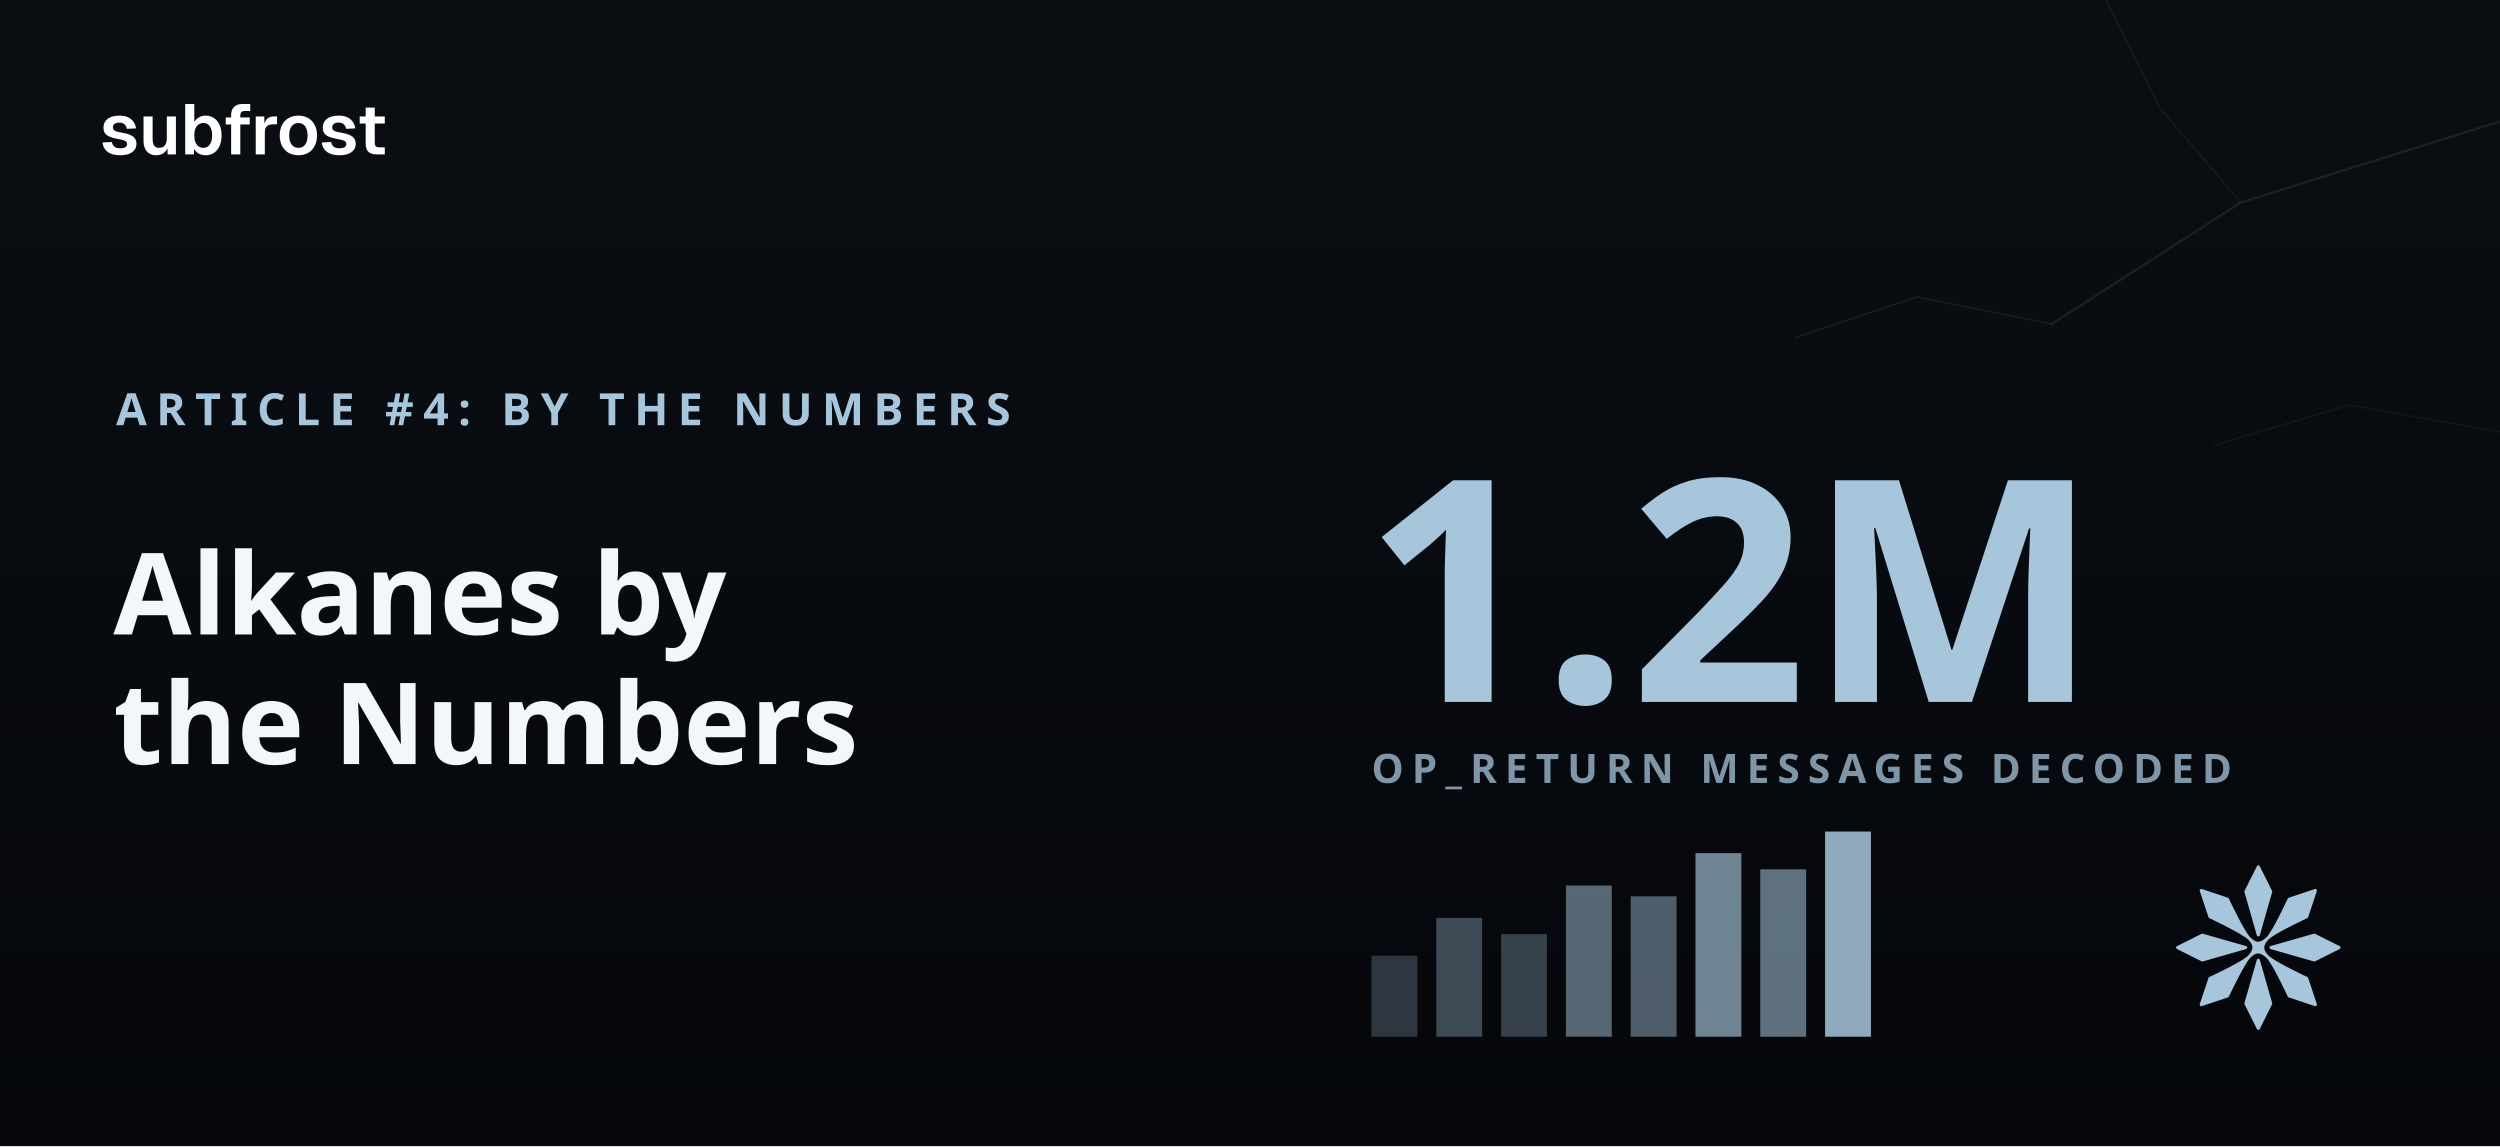
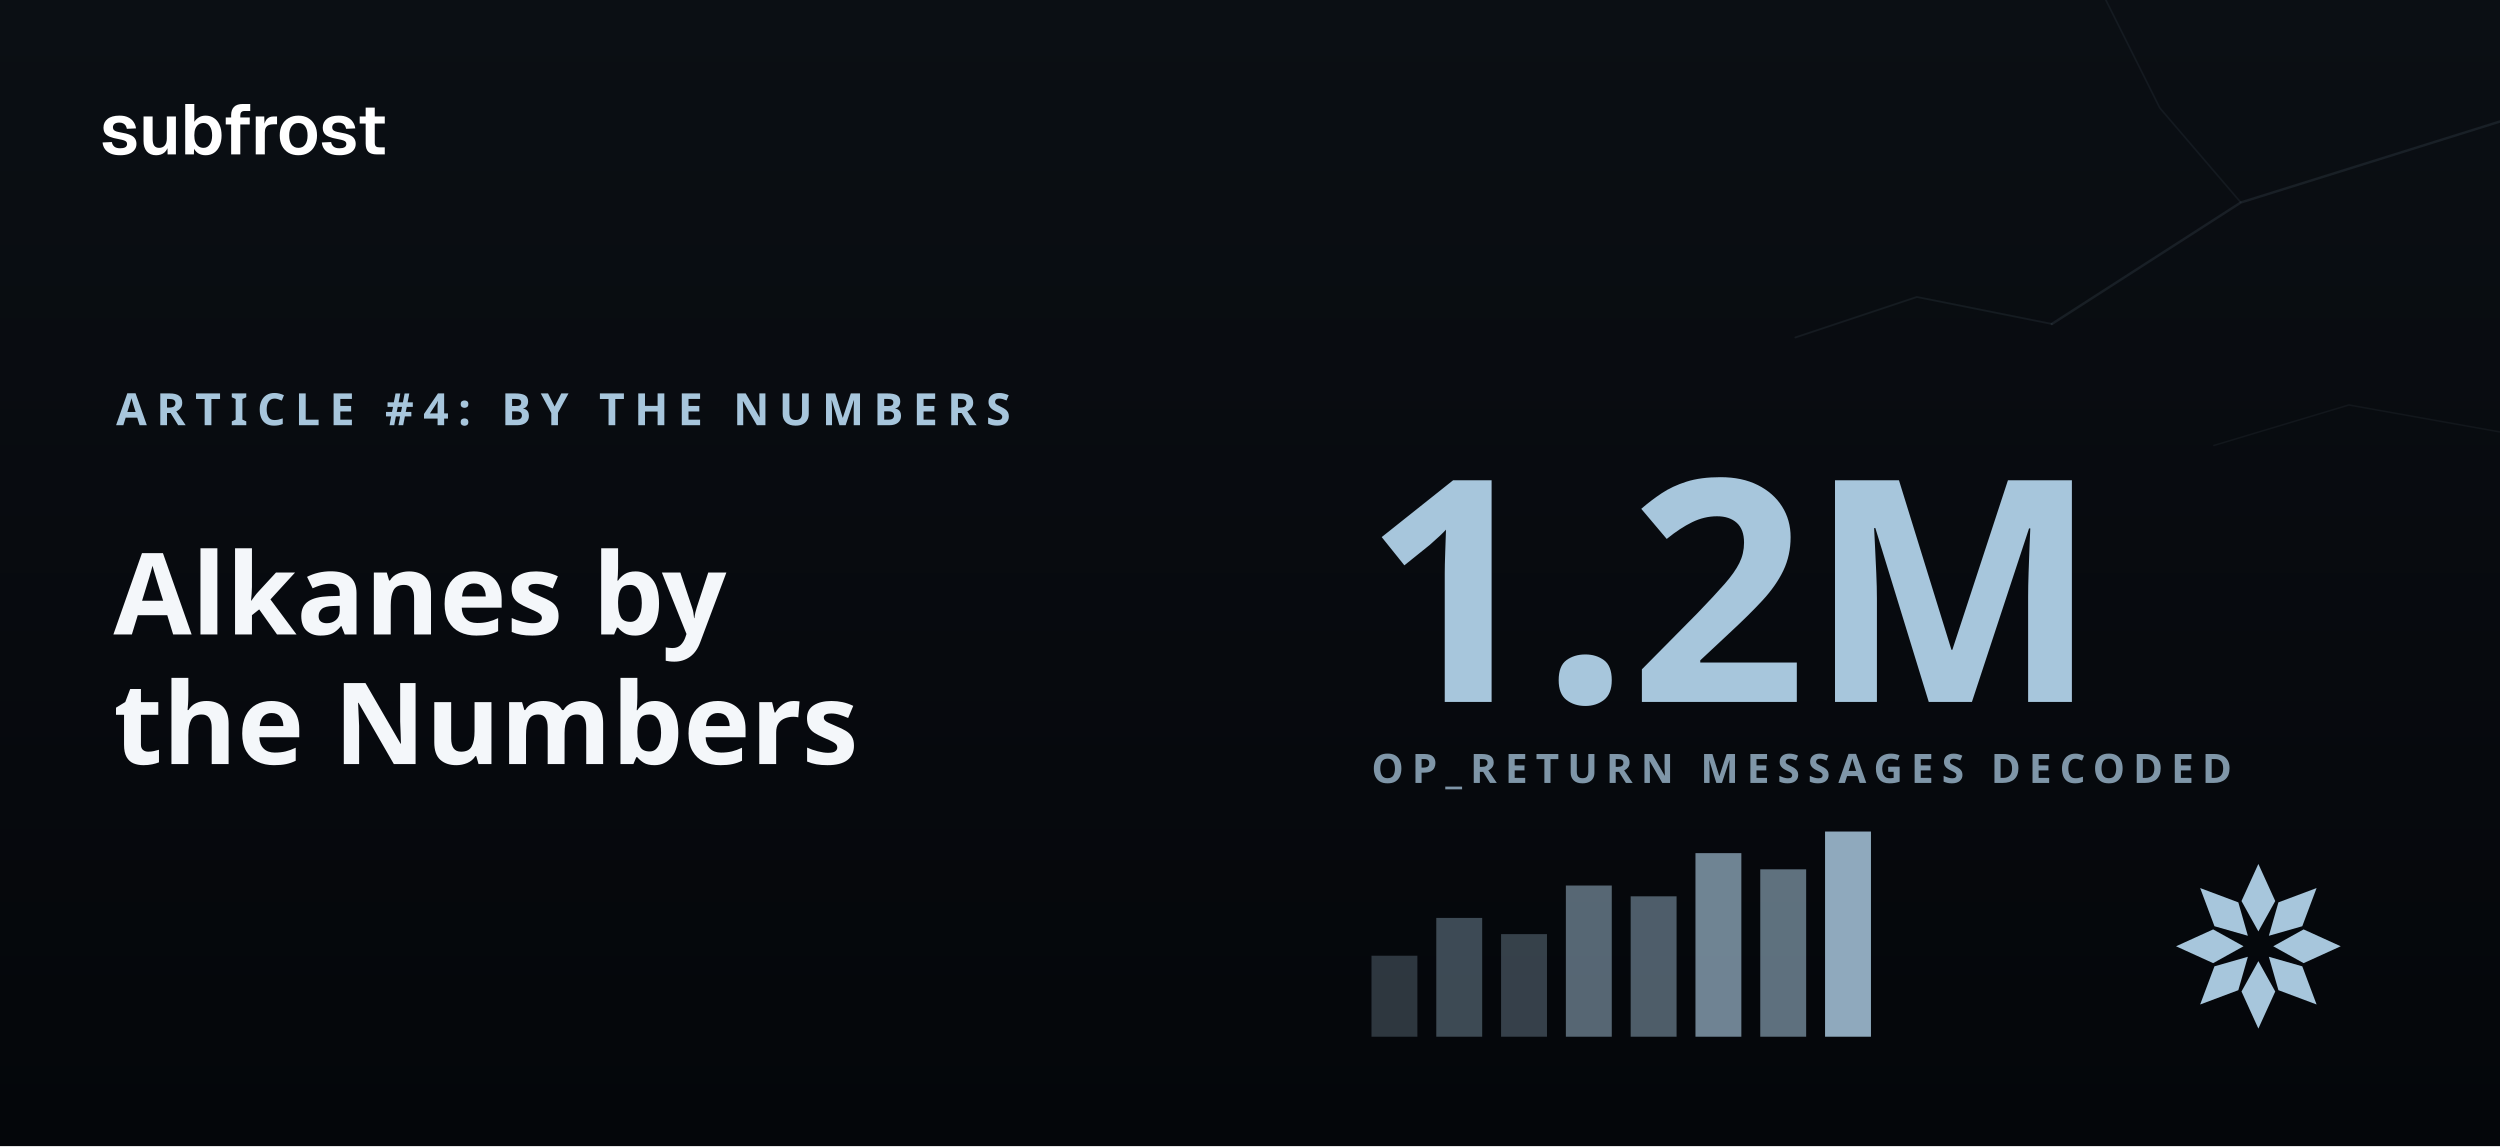
<svg xmlns="http://www.w3.org/2000/svg" width="1852" height="849" viewBox="0 0 1852 849">
  <defs>
    <linearGradient id="bg" x1="0" y1="0" x2="0" y2="1">
      <stop offset="0" stop-color="#0B0F14" />
      <stop offset="1" stop-color="#04060A" />
    </linearGradient>
  </defs>
  <rect x="0" y="0" width="1852" height="849" fill="url(#bg)" />
  <g stroke="#A7C6DC" fill="none" stroke-linecap="round">
    <path d="M1852 90 L1660 150 L1520 240" stroke-width="1.8" opacity="0.10" />
    <path d="M1660 150 L1600 80 L1560 0" stroke-width="1.2" opacity="0.07" />
    <path d="M1520 240 L1420 220 L1330 250" stroke-width="1.3" opacity="0.08" />
    <path d="M1852 320 L1740 300 L1640 330" stroke-width="1.1" opacity="0.06" />
  </g>
  <g transform="translate(6.8,68.3) scale(0.188)">
    <path d="M437.391 248.417C422.655 248.417 410.25 246.272 400.177 241.982C390.291 237.692 382.643 231.722 377.234 224.075C371.824 216.427 368.746 207.753 368 198.053L404.654 196.374C405.96 204.209 409.224 210.271 414.447 214.561C419.67 218.852 427.412 220.997 437.671 220.997C446.065 220.997 452.594 219.691 457.257 217.079C462.107 214.281 464.532 209.991 464.532 204.209C464.532 200.851 463.693 198.053 462.014 195.814C460.335 193.576 457.164 191.617 452.5 189.939C447.837 188.26 440.935 186.581 431.795 184.902C416.499 182.291 404.468 179.12 395.701 175.389C386.933 171.472 380.684 166.622 376.954 160.839C373.41 155.057 371.638 147.875 371.638 139.294C371.638 125.304 376.954 114.019 387.586 105.438C398.405 96.671 414.168 92.288 434.873 92.288C448.303 92.288 459.589 94.526 468.729 99.003C477.869 103.293 484.958 109.262 489.994 116.91C495.217 124.372 498.481 132.952 499.787 142.652L463.693 144.331C462.76 139.294 461.081 134.911 458.656 131.18C456.231 127.449 452.967 124.651 448.863 122.786C444.759 120.734 439.909 119.708 434.313 119.708C425.919 119.708 419.577 121.387 415.287 124.745C410.996 128.102 408.851 132.579 408.851 138.175C408.851 142.092 409.784 145.357 411.649 147.968C413.701 150.58 416.966 152.725 421.442 154.404C425.919 155.896 431.888 157.295 439.35 158.601C455.019 161.026 467.33 164.197 476.284 168.114C485.424 171.845 491.859 176.695 495.59 182.664C499.507 188.446 501.466 195.441 501.466 203.649C501.466 213.162 498.761 221.277 493.352 227.992C488.129 234.707 480.667 239.837 470.967 243.381C461.454 246.739 450.262 248.417 437.391 248.417Z" fill="white" />
    <path d="M578.663 248.417C563.554 248.417 551.522 243.474 542.568 233.588C533.801 223.515 529.418 209.618 529.418 191.897V95.645H565.232V182.944C565.232 195.441 567.284 204.675 571.388 210.644C575.678 216.427 582.114 219.318 590.694 219.318C600.394 219.318 607.856 216.147 613.079 209.805C618.488 203.276 621.193 193.856 621.193 181.545V95.645H657.008V245.06H624.271L623.431 203.929L627.908 205.328C625.67 219.504 620.353 230.23 611.959 237.505C603.565 244.78 592.466 248.417 578.663 248.417Z" fill="white" />
    <path d="M773.941 248.417C763.495 248.417 754.355 246.179 746.52 241.702C738.872 237.225 732.903 230.976 728.613 222.955L727.773 245.06H693.638V46.4H729.452V116.91C733.556 110.008 739.432 104.226 747.08 99.562C754.728 94.713 763.681 92.288 773.941 92.288C786.812 92.288 797.911 95.552 807.237 102.081C816.751 108.423 824.026 117.47 829.062 129.222C834.285 140.787 836.896 154.497 836.896 170.352C836.896 186.208 834.285 200.012 829.062 211.763C824.026 223.328 816.751 232.375 807.237 238.904C797.911 245.246 786.812 248.417 773.941 248.417ZM765.827 219.318C776.086 219.318 784.294 215.028 790.449 206.447C796.605 197.68 799.683 185.648 799.683 170.352C799.683 154.87 796.605 142.839 790.449 134.258C784.48 125.677 776.366 121.387 766.106 121.387C758.459 121.387 751.837 123.346 746.24 127.263C740.831 130.994 736.634 136.496 733.649 143.771C730.851 151.046 729.452 159.907 729.452 170.352C729.452 180.425 730.851 189.193 733.649 196.654C736.634 203.929 740.831 209.525 746.24 213.442C751.65 217.359 758.179 219.318 765.827 219.318Z" fill="white" />
    <path d="M1139.73 248.417C1124.99 248.417 1112.03 245.246 1100.84 238.904C1089.83 232.375 1081.25 223.235 1075.09 211.483C1069.12 199.732 1066.14 186.021 1066.14 170.352C1066.14 154.497 1069.12 140.787 1075.09 129.222C1081.25 117.47 1089.83 108.423 1100.84 102.081C1112.03 95.552 1124.99 92.288 1139.73 92.288C1154.46 92.288 1167.34 95.552 1178.34 102.081C1189.35 108.423 1197.83 117.47 1203.8 129.222C1209.96 140.787 1213.04 154.497 1213.04 170.352C1213.04 186.021 1209.96 199.732 1203.8 211.483C1197.83 223.235 1189.35 232.375 1178.34 238.904C1167.34 245.246 1154.46 248.417 1139.73 248.417ZM1139.73 219.318C1151.29 219.318 1160.15 215.028 1166.31 206.447C1172.65 197.866 1175.82 185.835 1175.82 170.352C1175.82 155.057 1172.65 143.118 1166.31 134.538C1160.15 125.771 1151.29 121.387 1139.73 121.387C1128.16 121.387 1119.21 125.771 1112.87 134.538C1106.52 143.118 1103.35 155.057 1103.35 170.352C1103.35 185.835 1106.52 197.866 1112.87 206.447C1119.21 215.028 1128.16 219.318 1139.73 219.318Z" fill="white" />
    <path fill-rule="evenodd" clip-rule="evenodd" d="M874.62 99.562V89.769C874.62 76.339 878.35 65.8 885.812 58.152C893.46 50.317 905.118 46.4 920.787 46.4H949.886V74.1H927.502C921.72 74.1 917.429 75.593 914.631 78.577C912.02 81.562 910.714 85.945 910.714 91.728V99.562H947.928V127.263H910.714V245.06H874.62V127.263H853.355V99.562H874.62Z" fill="white" />
    <path fill-rule="evenodd" clip-rule="evenodd" d="M1404.73 95.645V60.67H1440.55V95.645H1480V123.346H1440.55V198.892C1440.55 205.794 1442.04 210.644 1445.03 213.442C1448.01 216.054 1452.67 217.359 1459.02 217.359H1480V245.06H1448.1C1433.18 245.06 1422.17 241.609 1415.09 234.707C1408.18 227.805 1404.73 216.986 1404.73 202.25V123.346H1381.23V95.645H1404.73ZM1301.39 248.417C1286.65 248.417 1274.25 246.272 1264.18 241.982C1254.29 237.692 1246.64 231.722 1241.23 224.075C1235.82 216.427 1232.75 207.753 1232 198.053L1268.65 196.374C1269.96 204.209 1273.22 210.271 1278.45 214.561C1283.67 218.852 1291.41 220.997 1301.67 220.997C1310.06 220.997 1316.59 219.691 1321.26 217.079C1326.11 214.281 1328.53 209.991 1328.53 204.209C1328.53 200.851 1327.69 198.053 1326.01 195.814C1324.33 193.576 1321.16 191.617 1316.5 189.939C1311.84 188.26 1304.93 186.581 1295.79 184.902C1280.5 182.291 1268.47 179.12 1259.7 175.389C1250.93 171.472 1244.68 166.622 1240.95 160.839C1237.41 155.057 1235.64 147.875 1235.64 139.294C1235.64 125.304 1240.95 114.019 1251.59 105.438C1262.4 96.671 1278.17 92.288 1298.87 92.288C1312.3 92.288 1323.59 94.526 1332.73 99.003C1341.87 103.293 1348.96 109.262 1353.99 116.91C1359.22 124.372 1362.48 132.952 1363.79 142.652L1327.69 144.331C1326.76 139.294 1325.08 134.911 1322.66 131.18C1320.23 127.449 1316.97 124.651 1312.86 122.786C1308.76 120.734 1303.91 119.708 1298.31 119.708C1289.92 119.708 1283.58 121.387 1279.29 124.745C1275 128.102 1272.85 132.579 1272.85 138.175C1272.85 142.092 1273.78 145.357 1275.65 147.968C1277.7 150.58 1280.96 152.725 1285.44 154.404C1289.92 155.896 1295.89 157.295 1303.35 158.601C1319.02 161.026 1331.33 164.197 1340.28 168.114C1349.42 171.845 1355.86 176.695 1359.59 182.664C1363.51 188.446 1365.47 195.441 1365.47 203.649C1365.47 213.162 1362.76 221.277 1357.35 227.992C1352.13 234.707 1344.67 239.837 1334.97 243.381C1325.45 246.739 1314.26 248.417 1301.39 248.417Z" fill="white" />
    <path d="M971.527 95.645V245.06H1007.34V158.881C1007.34 151.233 1008.55 145.077 1010.98 140.414C1013.59 135.564 1017.41 132.02 1022.45 129.781C1027.49 127.543 1033.83 126.424 1041.48 126.424H1055.47V95.645H1041.76C1030.94 95.645 1022.36 98.91 1016.02 105.438C1011.77 109.814 1008.45 116.099 1006.07 124.294L1005.1 95.645H971.527Z" fill="white" />
  </g>
  <text x="86" y="315" font-family="Geist Mono" font-weight="600" font-size="33" letter-spacing="7" fill="#A7C6DC">ARTICLE #4: BY THE NUMBERS</text>
  <text x="84" y="470" font-family="Geist" font-weight="700" font-size="84" fill="#F4F7FA">Alkanes by</text>
  <text x="84" y="566" font-family="Geist" font-weight="700" font-size="84" fill="#F4F7FA">the Numbers</text>
  <text x="1010" y="520" font-family="Geist Mono" font-weight="700" font-size="230" fill="#A7C6DC">1.2M</text>
  <text x="1016" y="580" font-family="Geist Mono" font-weight="600" font-size="30" letter-spacing="6" fill="#A7C6DC" opacity="0.75">OP_RETURN MESSAGES DECODED</text>
  <g fill="#A7C6DC">
    <rect x="1016" y="708" width="34" height="60" opacity="0.25" />
    <rect x="1064" y="680" width="34" height="88" opacity="0.35" />
    <rect x="1112" y="692" width="34" height="76" opacity="0.30" />
    <rect x="1160" y="656" width="34" height="112" opacity="0.50" />
    <rect x="1208" y="664" width="34" height="104" opacity="0.45" />
    <rect x="1256" y="632" width="34" height="136" opacity="0.65" />
    <rect x="1304" y="644" width="34" height="124" opacity="0.55" />
    <rect x="1352" y="616" width="34" height="152" opacity="0.85" />
  </g>
-   <g transform="translate(1612,641) scale(0.381)">
-     <path d="M162.725 1.685C161.601 -0.561 158.398 -0.561 157.276 1.684L133.236 49.763C132.896 50.447 132.822 51.231 133.031 51.962L157.071 136.103C157.913 139.049 162.088 139.048 162.928 136.103L186.969 51.962C187.178 51.231 187.105 50.445 186.765 49.764L162.725 1.685ZM51.962 186.969L136.103 162.928C139.049 162.087 139.049 157.913 136.103 157.072L51.962 133.031C51.23 132.822 50.446 132.896 49.764 133.235L1.685 157.275C-0.562 158.398 -0.562 161.602 1.685 162.725L49.764 186.765C50.446 187.104 51.23 187.178 51.962 186.969ZM183.897 157.072L268.037 133.031C268.769 132.822 269.555 132.894 270.237 133.236L318.316 157.277C320.561 158.398 320.561 161.602 318.316 162.723L270.237 186.764C269.555 187.106 268.769 187.178 268.037 186.969L183.897 162.928C180.952 162.088 180.952 157.912 183.897 157.072ZM219.024 256.875L270.02 273.873C272.403 274.667 274.668 272.402 273.873 270.02L256.874 219.024C256.633 218.3 256.129 217.695 255.464 217.325C255.464 217.325 188.957 186.162 178.97 174.827C168.983 163.493 168.956 157 178.97 145.173C188.984 133.345 255.464 102.675 255.464 102.675C256.129 102.305 256.633 101.7 256.874 100.976L273.873 49.98C274.668 47.598 272.403 45.333 270.02 46.127L219.024 63.125C218.3 63.367 217.694 63.871 217.324 64.535C217.324 64.535 186.545 131.336 174.829 141.031C163.112 150.726 157.041 151.728 145.174 141.031C133.306 130.334 102.677 64.537 102.677 64.537C102.305 63.871 101.7 63.367 100.977 63.127L49.98 46.127C47.6 45.333 45.335 47.598 46.127 49.98L63.127 100.977C63.367 101.7 63.87 102.305 64.537 102.677C64.537 102.677 130.965 133.951 141.032 145.173C151.1 156.394 151.116 162.887 141.032 174.827C130.949 186.768 64.537 217.323 64.537 217.323C63.87 217.694 63.367 218.3 63.127 219.023L46.127 270.02C45.335 272.402 47.6 274.667 49.98 273.873L100.977 256.873C101.7 256.633 102.305 256.129 102.677 255.463C102.677 255.463 134.016 189.072 145.174 178.969C156.331 168.866 162.915 168.941 174.829 178.969C186.742 188.997 217.324 255.465 217.324 255.465C217.694 256.129 218.3 256.633 219.024 256.875ZM162.725 318.315C161.601 320.561 158.398 320.561 157.276 318.316L133.236 270.237C132.896 269.553 132.822 268.769 133.031 268.038L157.071 183.897C157.913 180.951 162.088 180.952 162.928 183.897L186.969 268.038C187.178 268.769 187.105 269.555 186.765 270.236L162.725 318.315Z" fill="#A7C6DC" />
+   <g transform="translate(1673,701)">
+     <polygon points="0,-61 12.5,-33.5 0,-11 -12.5,-33.5" fill="#A7C6DC" />
+     <polygon points="0,-61 12.5,-33.5 0,-11 -12.5,-33.5" transform="rotate(45)" fill="#A7C6DC" />
+     <polygon points="0,-61 12.5,-33.5 0,-11 -12.5,-33.5" transform="rotate(90)" fill="#A7C6DC" />
+     <polygon points="0,-61 12.5,-33.5 0,-11 -12.5,-33.5" transform="rotate(135)" fill="#A7C6DC" />
+     <polygon points="0,-61 12.5,-33.5 0,-11 -12.5,-33.5" transform="rotate(180)" fill="#A7C6DC" />
+     <polygon points="0,-61 12.5,-33.5 0,-11 -12.5,-33.5" transform="rotate(225)" fill="#A7C6DC" />
+     <polygon points="0,-61 12.5,-33.5 0,-11 -12.5,-33.5" transform="rotate(270)" fill="#A7C6DC" />
+     <polygon points="0,-61 12.5,-33.5 0,-11 -12.5,-33.5" transform="rotate(315)" fill="#A7C6DC" />
  </g>
</svg>
